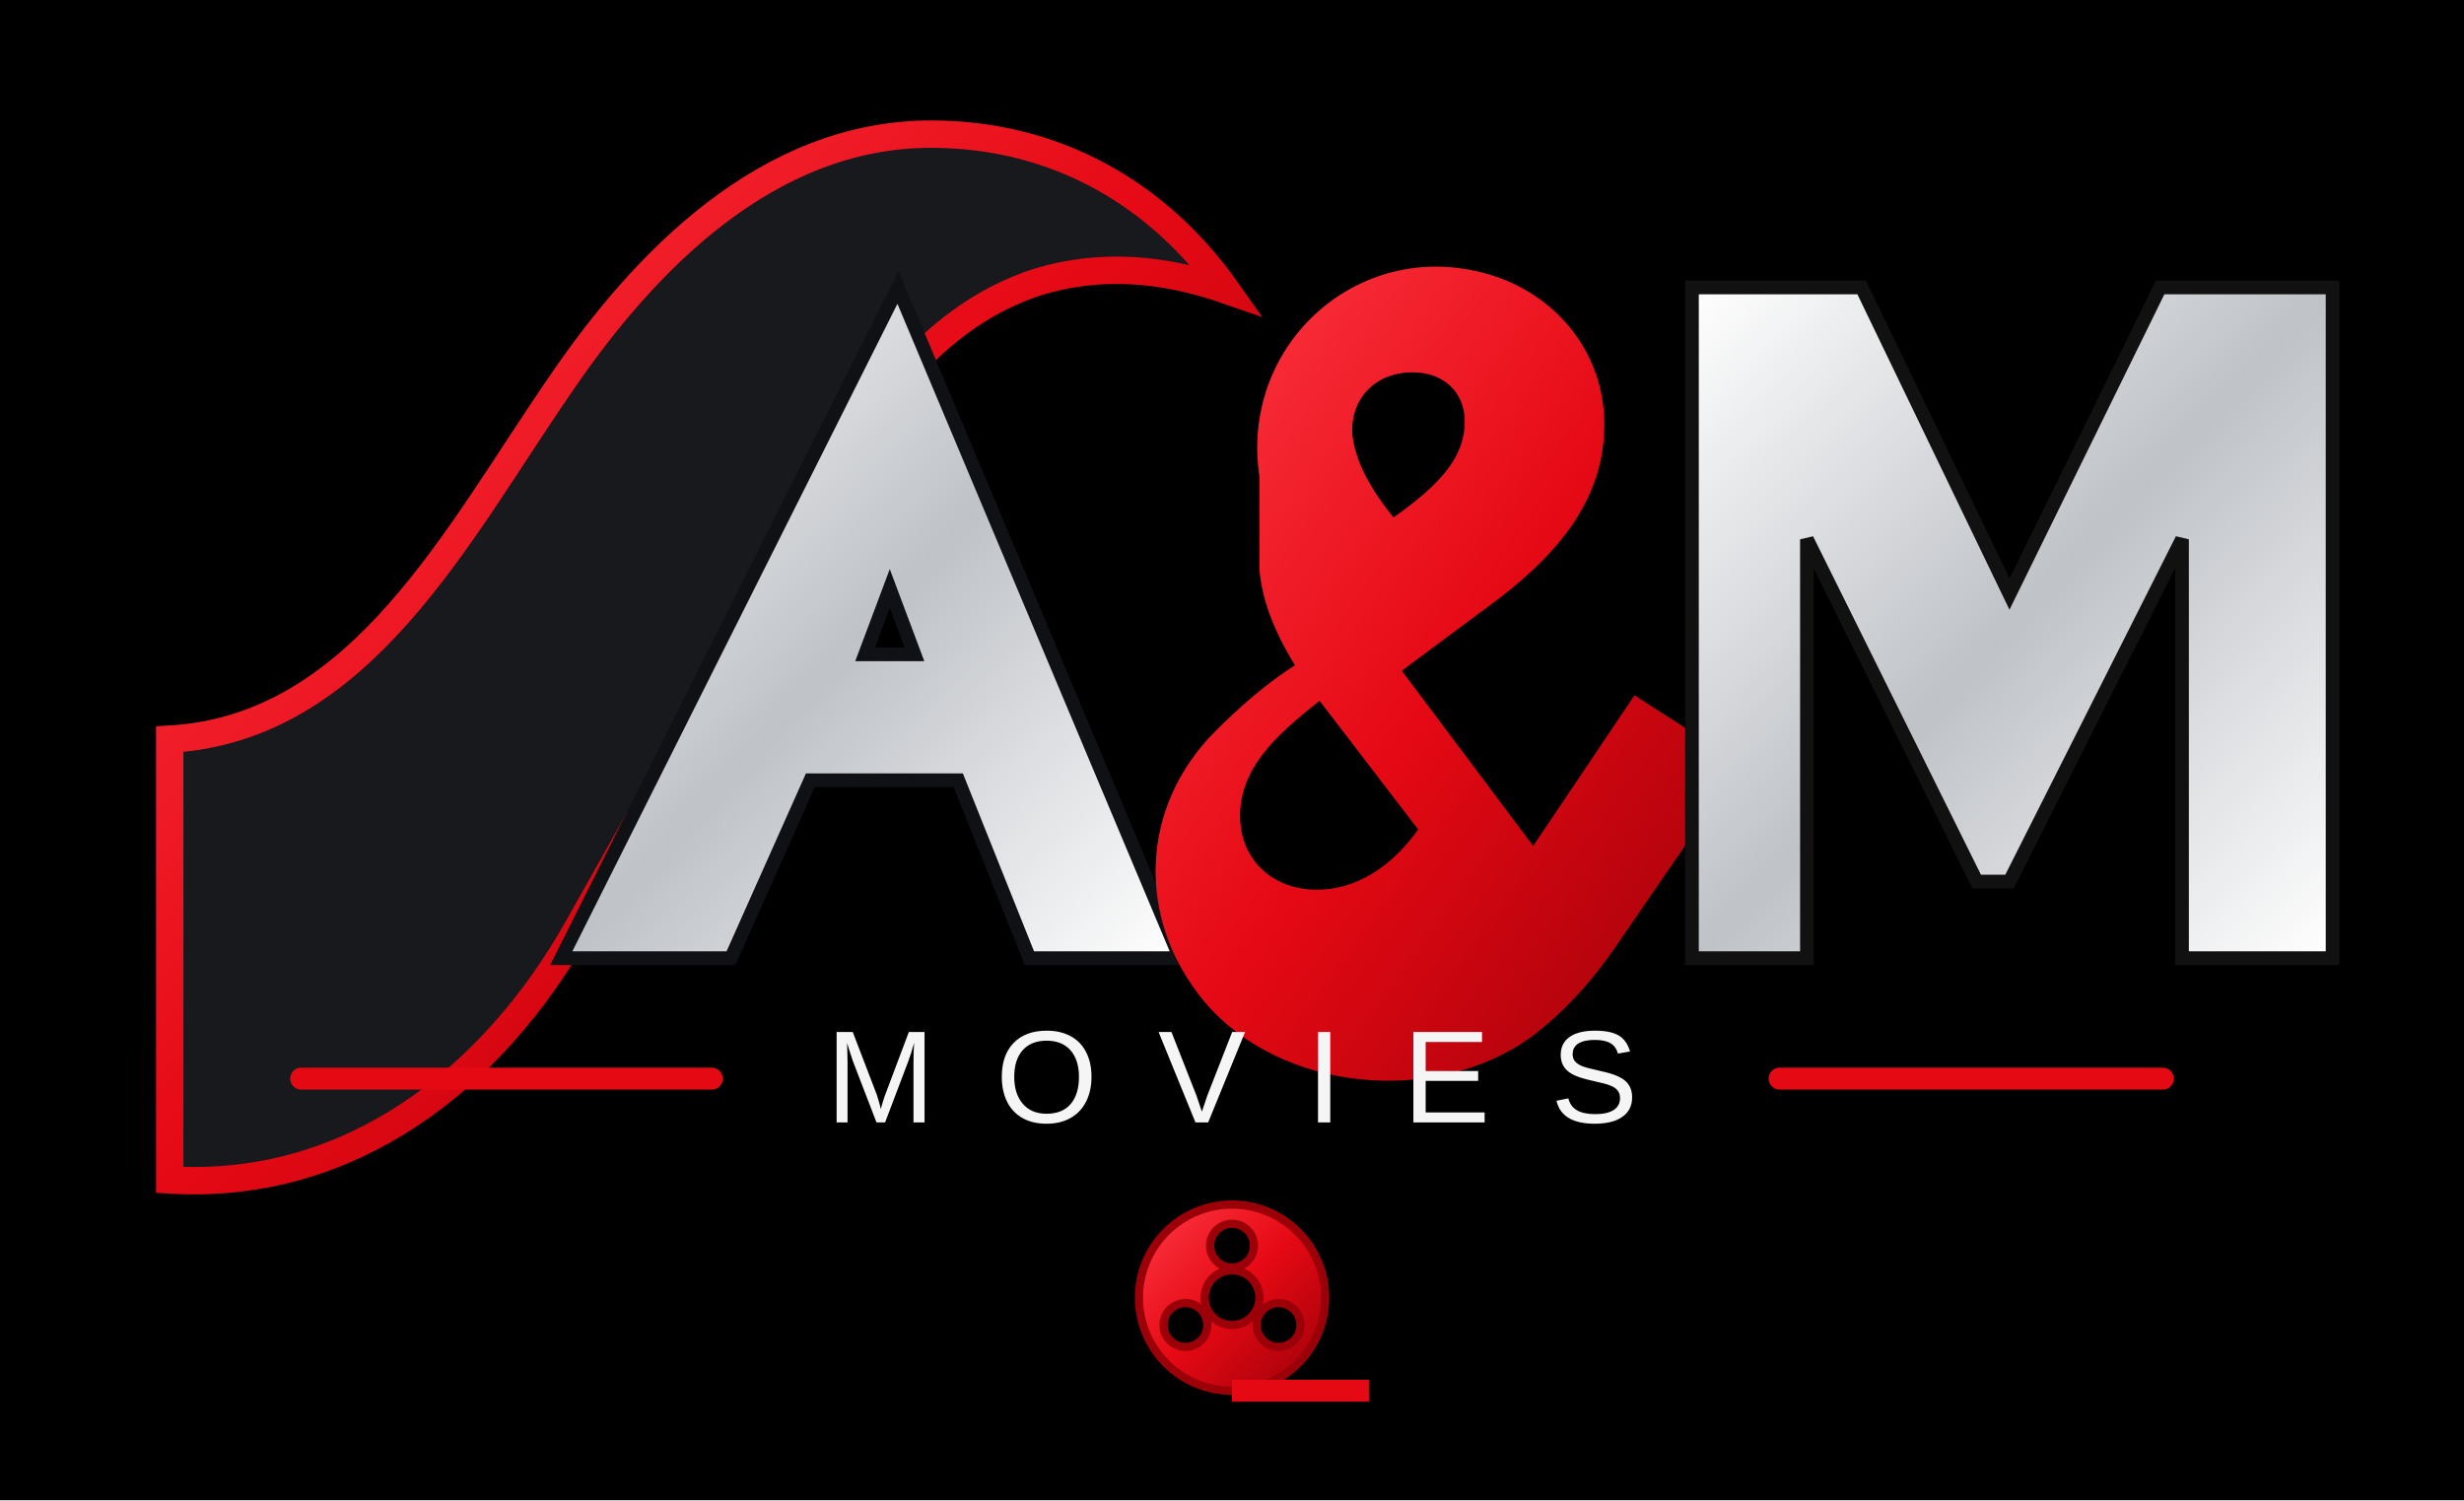
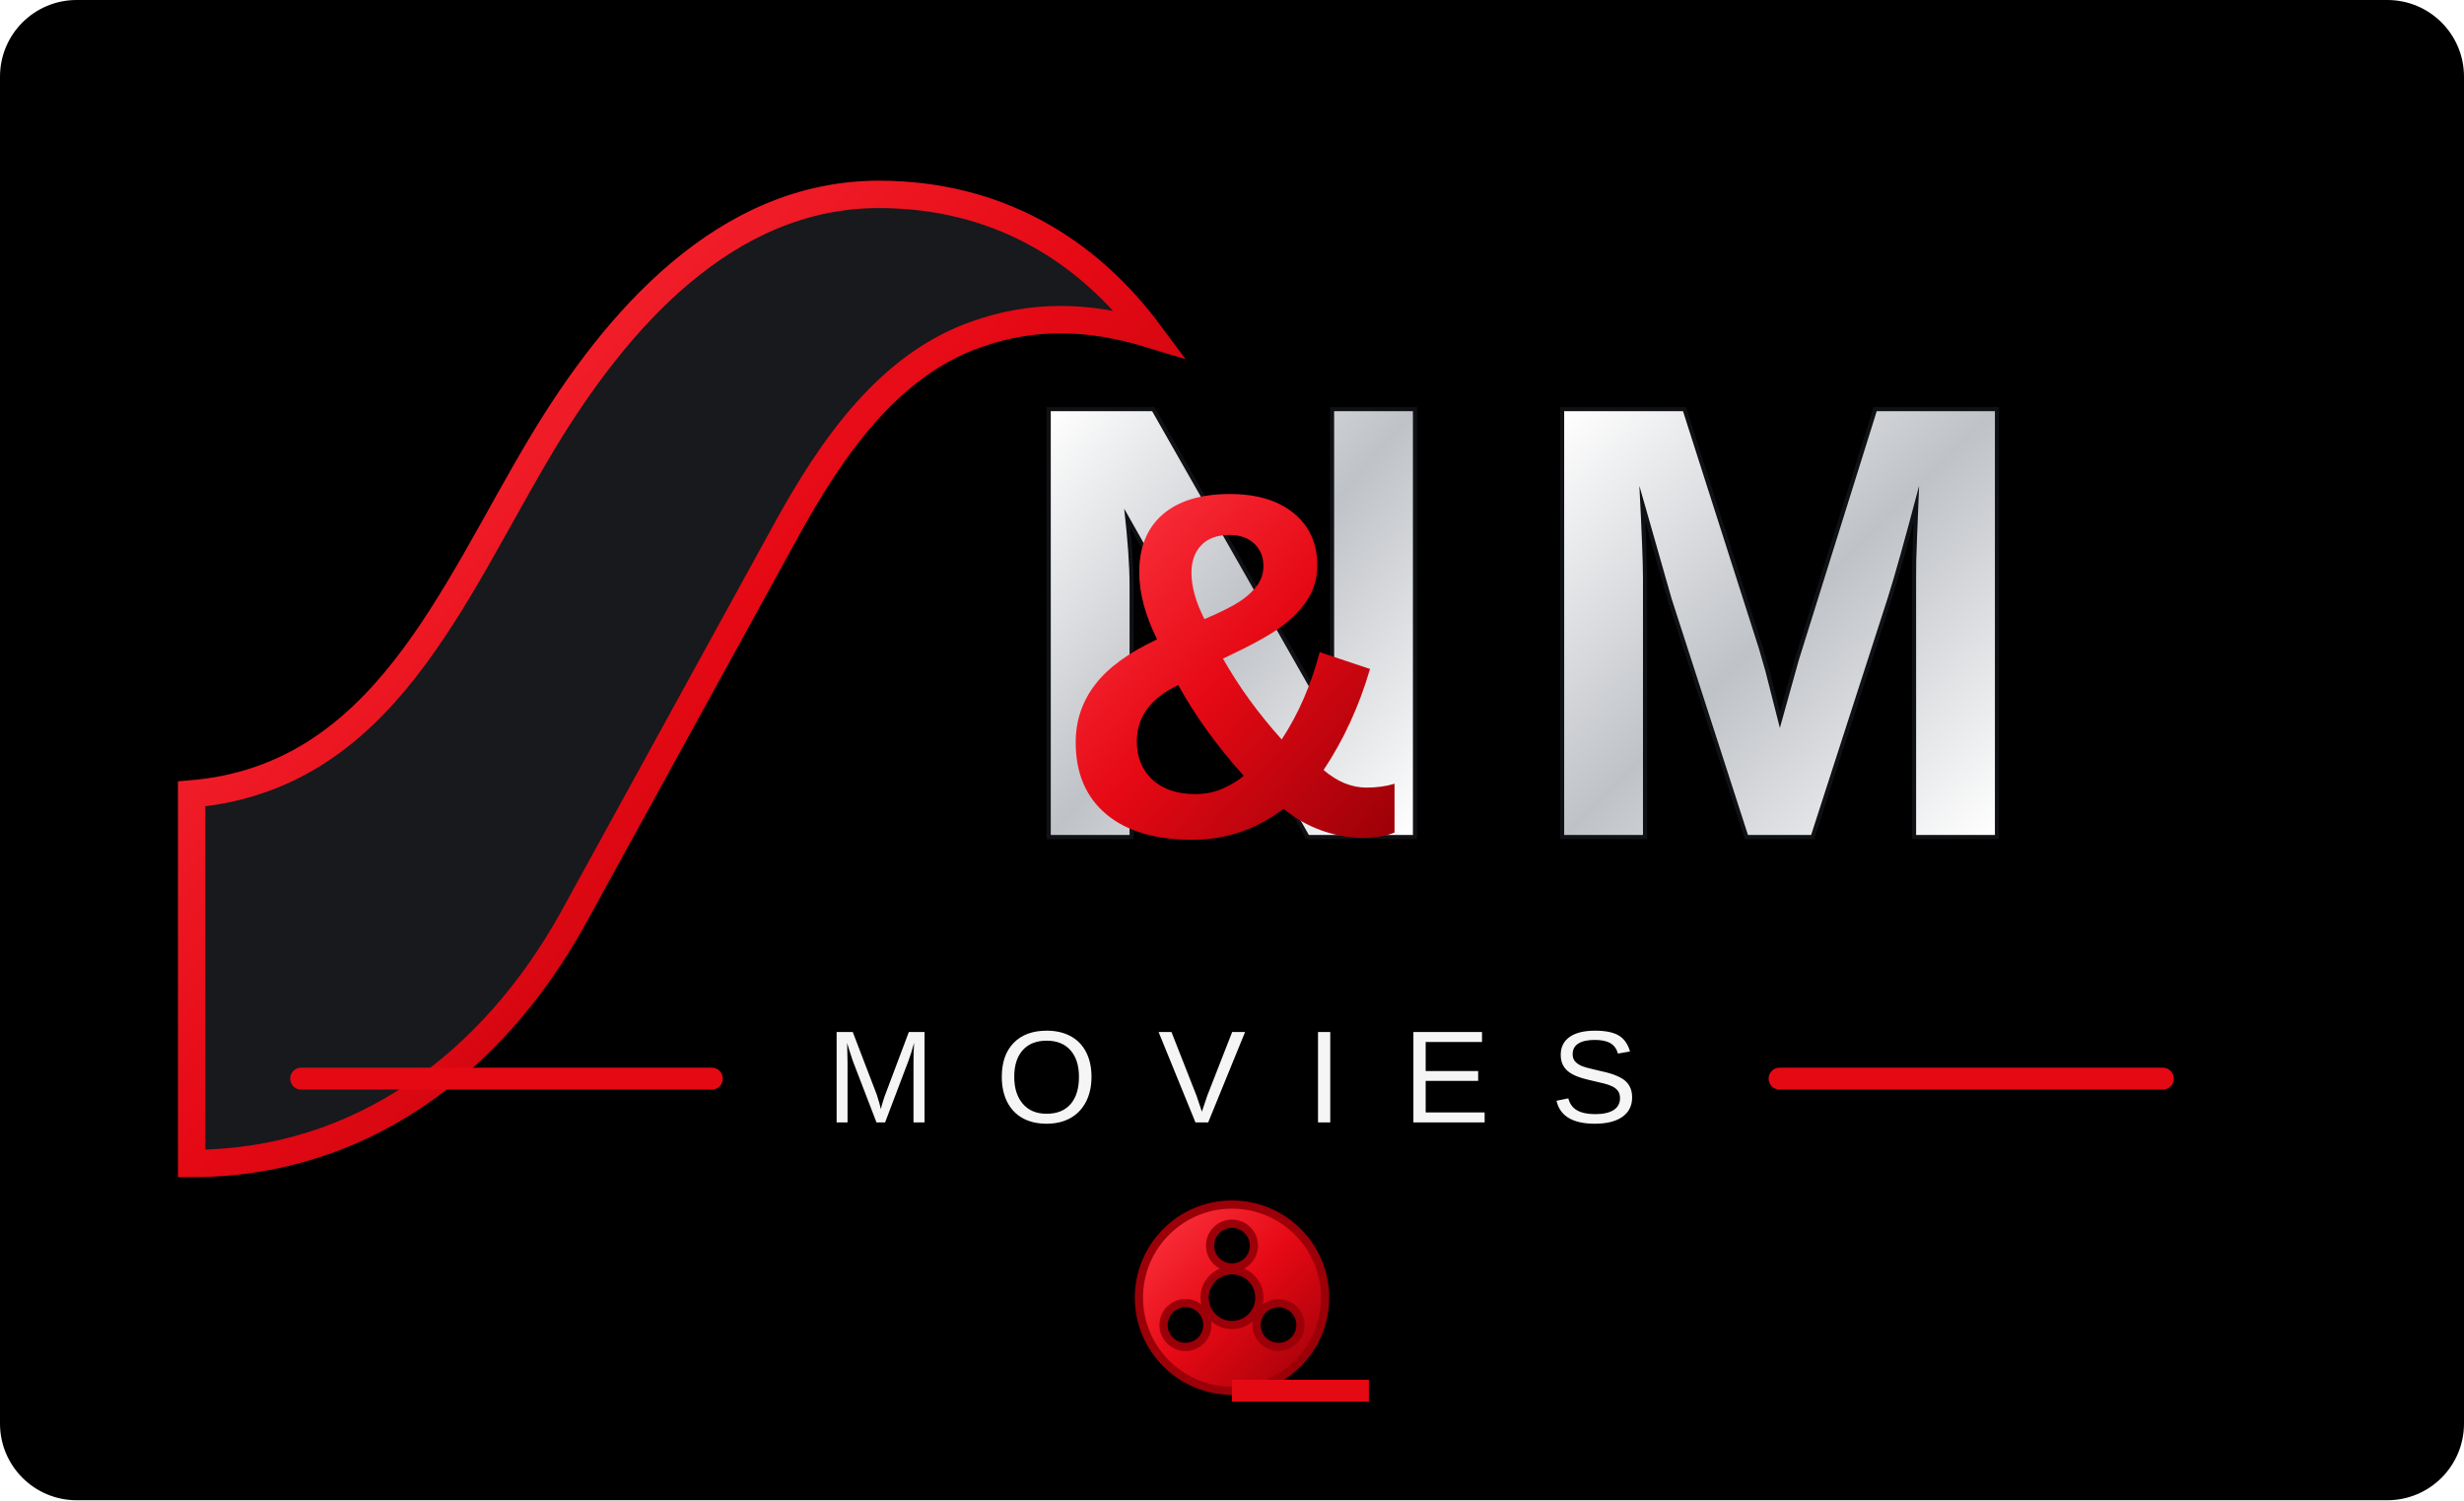
<svg xmlns="http://www.w3.org/2000/svg" viewBox="0 0 900 548" role="img" aria-labelledby="title desc">
  <defs>
    <linearGradient id="silver" x1="0" y1="0" x2="1" y2="1">
      <stop offset="0" stop-color="#fff" />
      <stop offset=".5" stop-color="#bfc2c7" />
      <stop offset="1" stop-color="#fff" />
    </linearGradient>
    <linearGradient id="red" x1="0" y1="0" x2="1" y2="1">
      <stop offset="0" stop-color="#ff3945" />
      <stop offset=".5" stop-color="#e50914" />
      <stop offset="1" stop-color="#9b0008" />
    </linearGradient>
  </defs>
-   <rect width="900" height="548" fill="#000" />
-   <path d="M62 270c70-4 105-75 143-130 30-44 75-91 135-91 47 0 84 23 108 57-23-8-46-10-69-3-37 12-60 44-78 76l-90 160c-31 55-83 96-149 92z" fill="#17191d" stroke="url(#red)" stroke-width="10" />
-   <path d="M205 350 328 105l103 245h-55l-26-65H296l-29 65zm111-111h18l-9-24z" fill="url(#silver)" stroke="#101114" stroke-width="5" />
-   <path d="M460 174c-7-47 34-85 79-75 28 6 47 29 47 56 0 25-14 45-39 64l-35 26 48 64 37-55 39 25-46 67c-9 13-19 24-31 33-35 25-91 20-119-13-25-30-24-71 4-99 8-8 18-17 29-24-8-13-12-24-13-35zm49 15c17-12 26-22 26-35 0-11-8-18-19-18-14 0-23 10-22 23 1 9 6 19 15 30zm-27 67c-18 14-28 25-29 40-1 17 11 29 28 29 14 0 27-8 37-22z" fill="url(#red)" />
-   <path d="M618 105h62l54 112 55-112h63v245h-55V197l-63 125h-12l-62-125v153h-42z" fill="url(#silver)" stroke="#111" stroke-width="5" />
+   <rect width="900" height="548" rx="28" fill="#000" />
+   <path d="M70 290c70-6 95-73 128-128 27-45 67-91 123-91 43 0 76 20 99 51-23-7-43-7-63 0-32 11-53 41-70 72l-78 142c-29 52-77 89-139 89z" fill="#17191d" stroke="url(#red)" stroke-width="10" />
+   <text x="450" y="305" text-anchor="middle" fill="url(#silver)" stroke="#101114" stroke-width="3" paint-order="stroke" font-family="Arial,Helvetica,sans-serif" font-size="225" font-weight="800" letter-spacing="-16">N</text>
+   <text x="450" y="305" text-anchor="middle" fill="url(#red)" font-family="Arial,Helvetica,sans-serif" font-size="180" font-weight="800">&amp;</text>
+   <text x="650" y="305" text-anchor="middle" fill="url(#silver)" stroke="#101114" stroke-width="3" paint-order="stroke" font-family="Arial,Helvetica,sans-serif" font-size="225" font-weight="800">M</text>
  <path d="M110 394h150M650 394h140" stroke="#e50914" stroke-width="8" stroke-linecap="round" />
  <text x="450" y="410" text-anchor="middle" fill="#f5f5f5" font-family="Arial,Helvetica,sans-serif" font-size="48" letter-spacing="22">MOVIES</text>
  <g transform="translate(408 446)" fill="url(#red)" stroke="#9b0008" stroke-width="3">
    <circle cx="42" cy="28" r="34" />
    <circle cx="42" cy="28" r="10" fill="#000" />
    <circle cx="42" cy="9" r="8" fill="#000" />
    <circle cx="59" cy="38" r="8" fill="#000" />
    <circle cx="25" cy="38" r="8" fill="#000" />
    <path d="M42 62h50" stroke="#e50914" stroke-width="8" />
  </g>
</svg>
